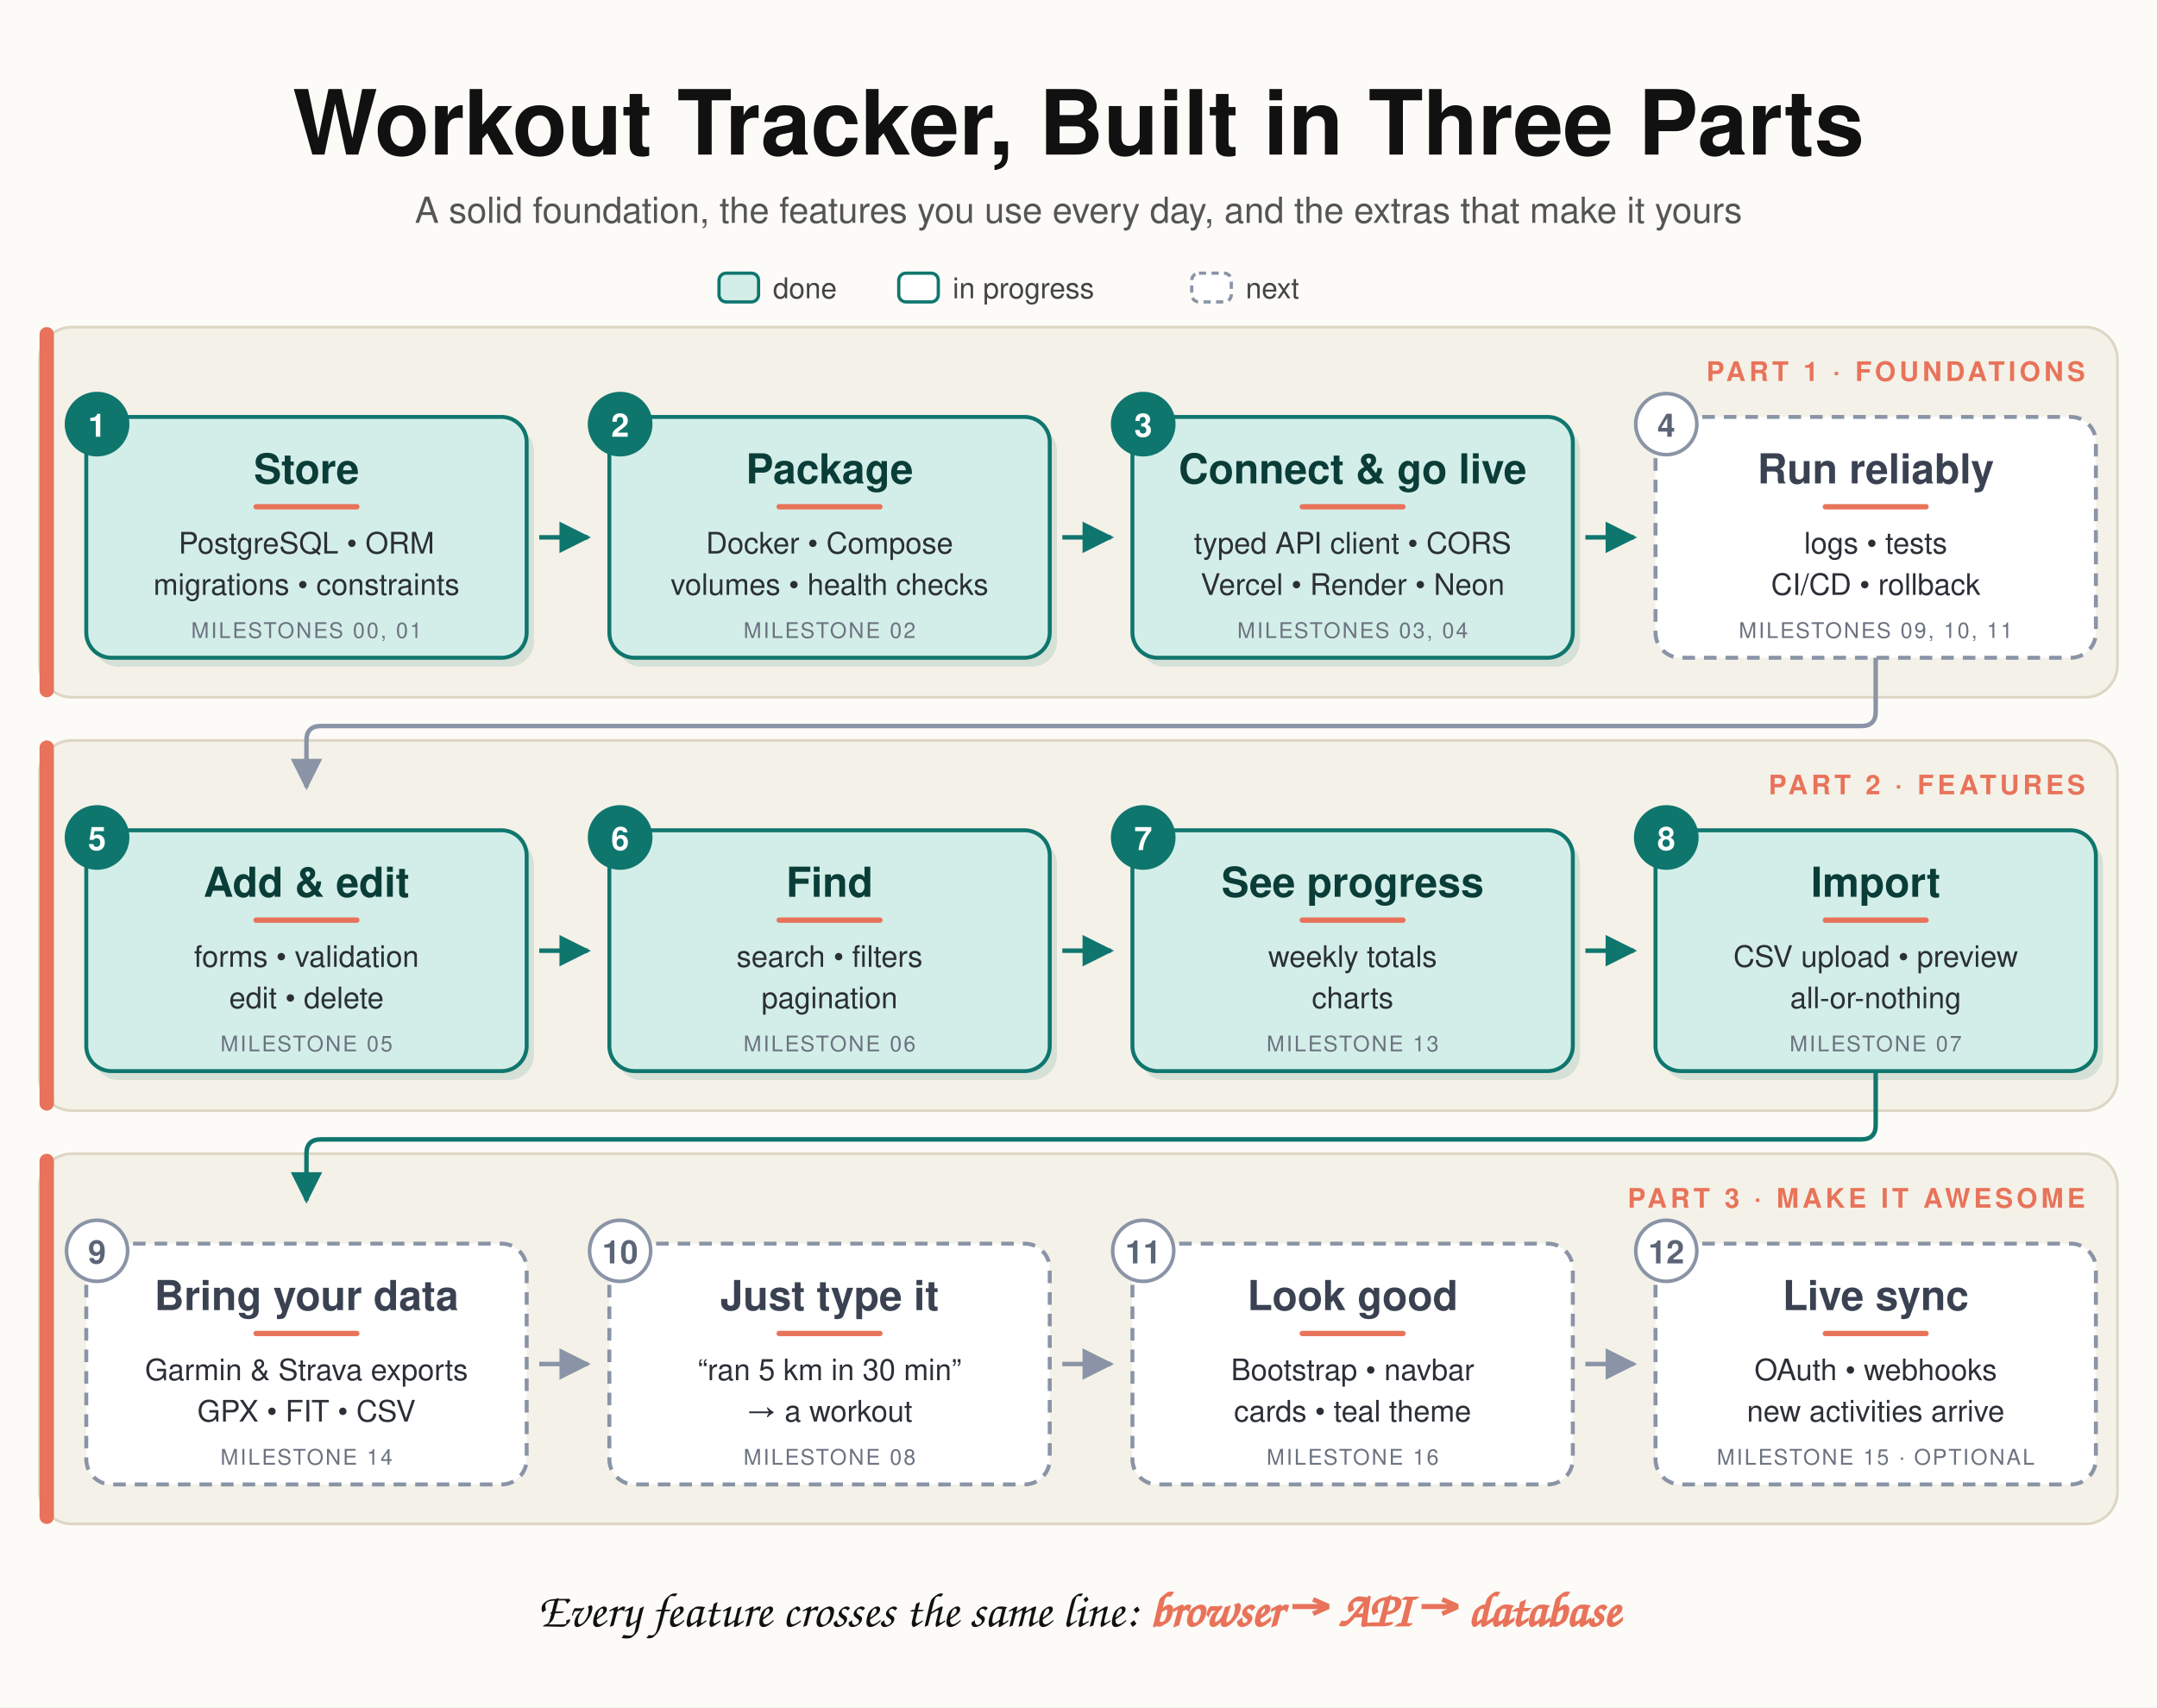
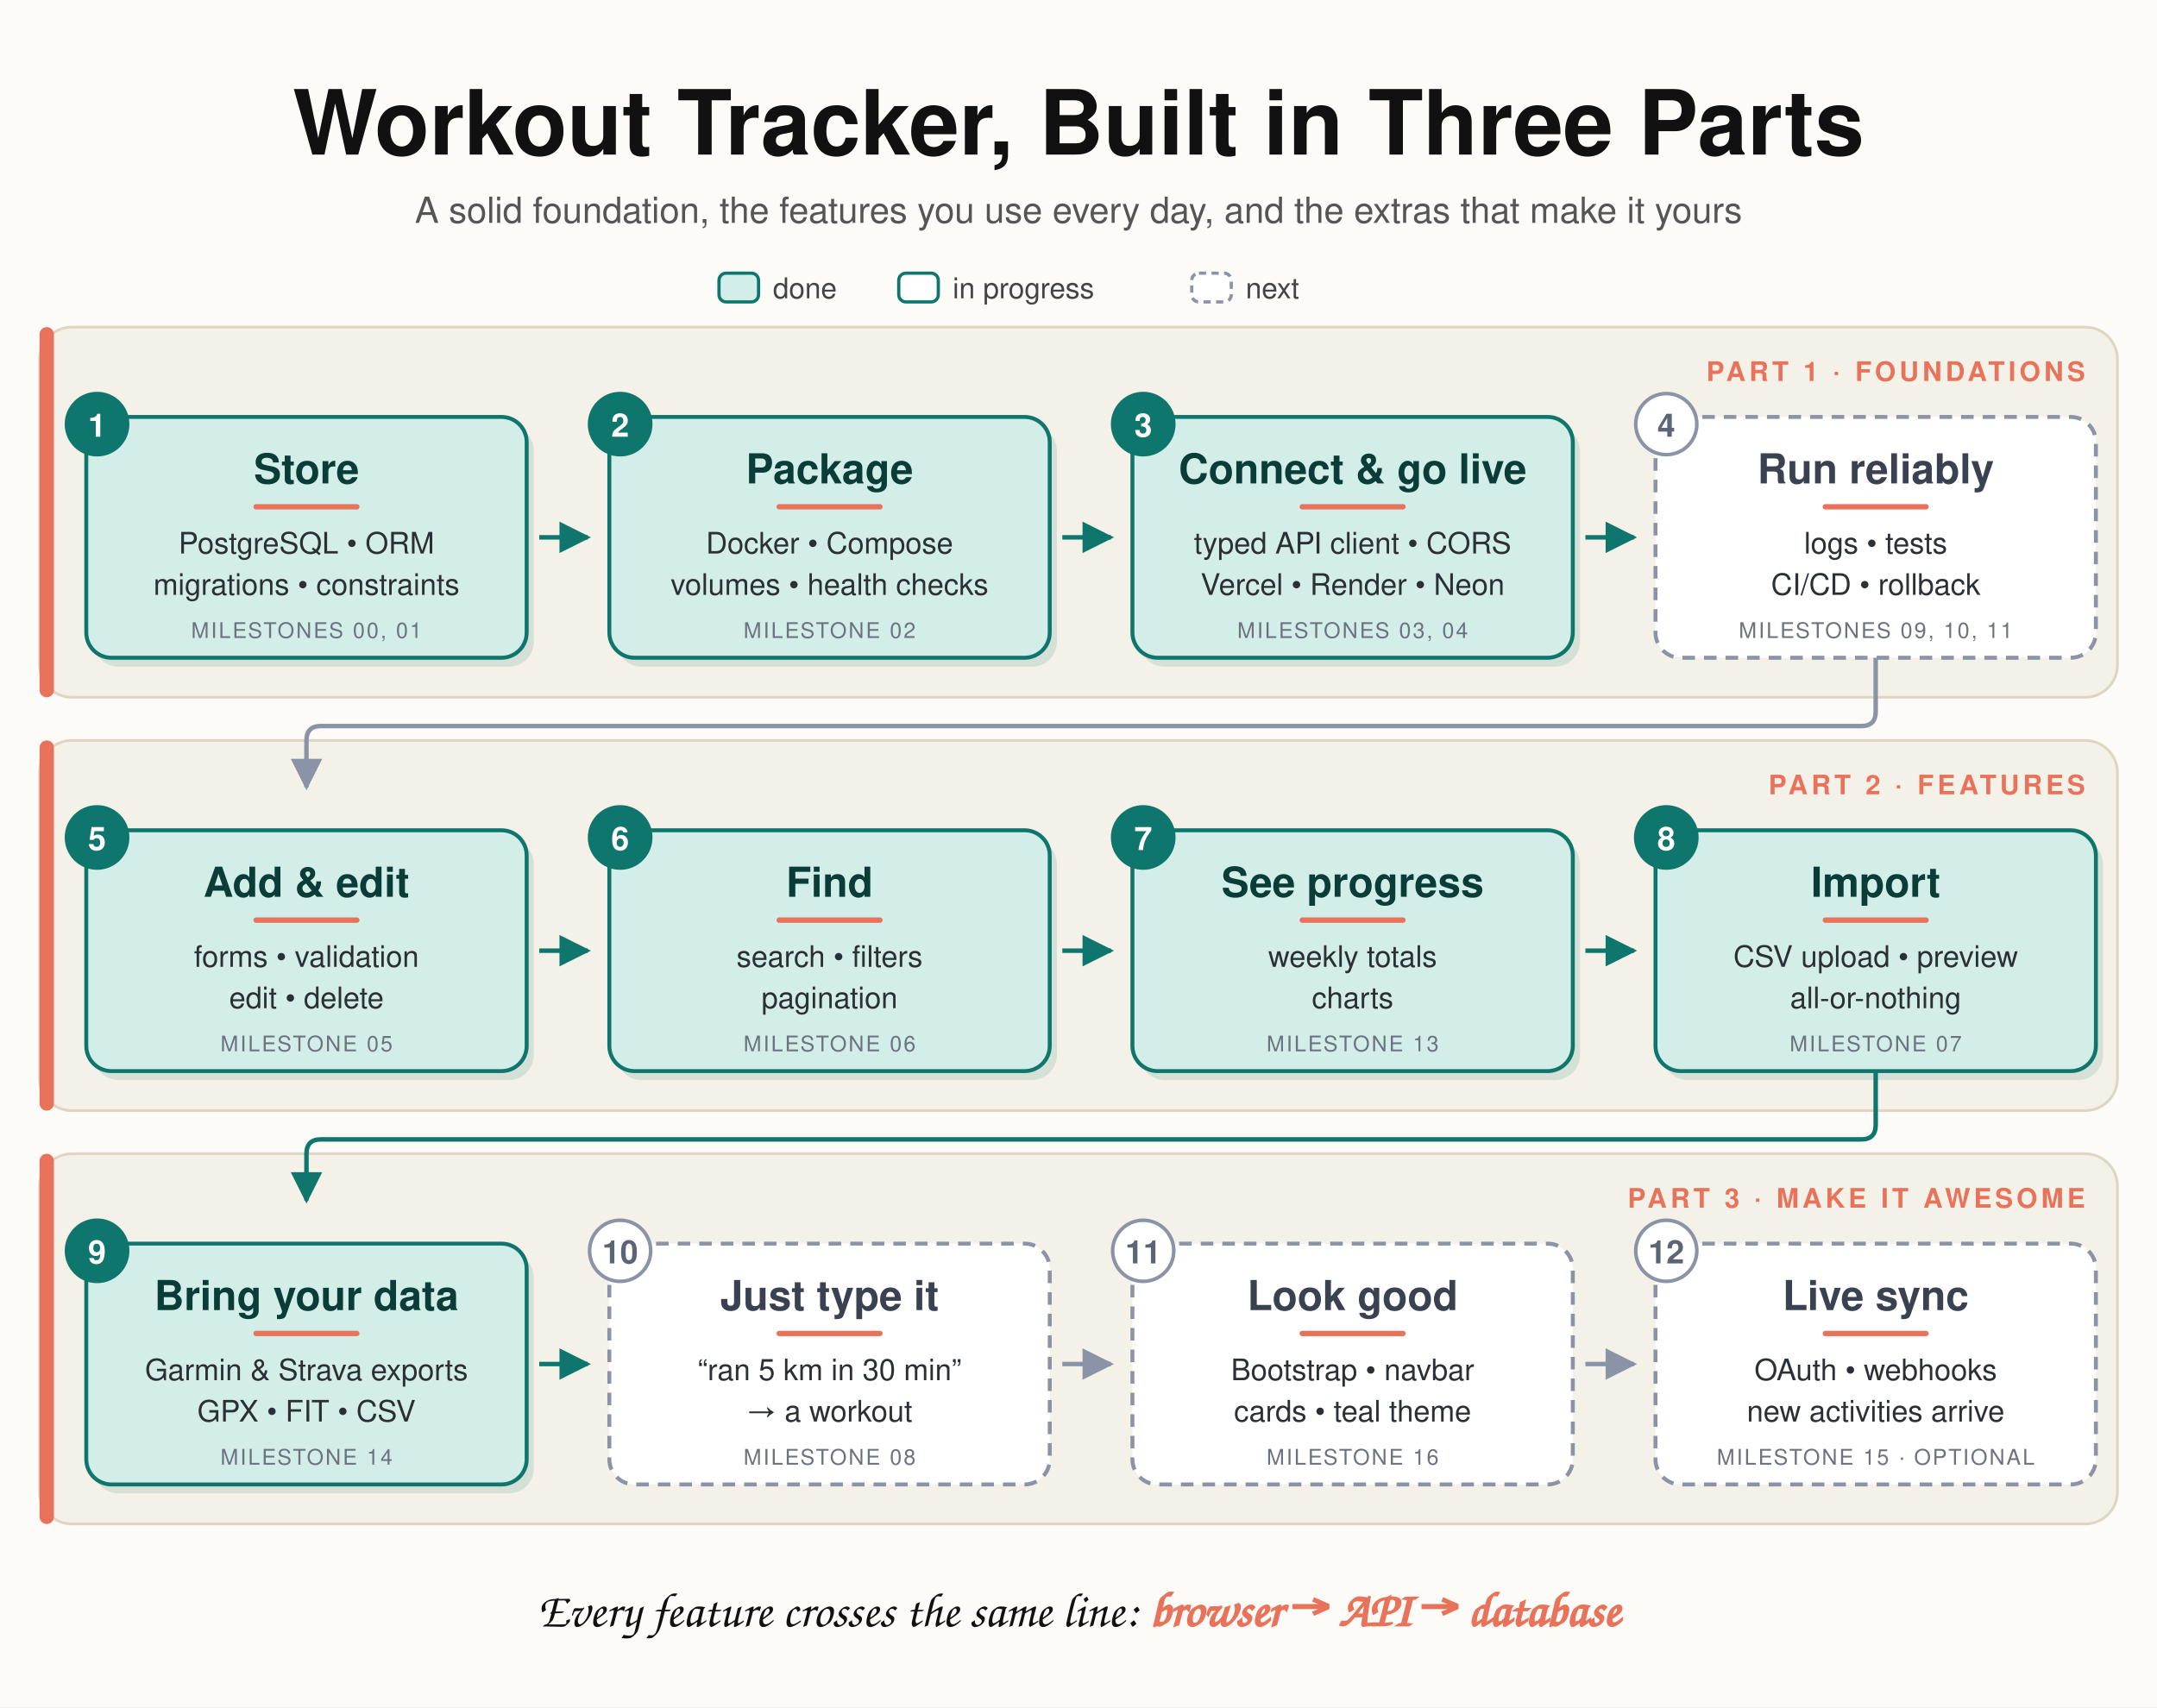
<svg xmlns="http://www.w3.org/2000/svg" viewBox="0 0 1200 950" width="1200" height="950">
  <defs>
    <marker id="a" viewBox="0 0 10 10" refX="9" refY="5" markerWidth="7" markerHeight="7" orient="auto">
      <path d="M0,0 L10,5 L0,10 z" fill="context-stroke" />
    </marker>
  </defs>
  <rect width="1200" height="950" fill="#fcfbf7" />
  <text x="600" y="86" text-anchor="middle" font-family="'Segoe UI',Helvetica,Arial,sans-serif" font-size="50" font-weight="900" fill="#111">Workout Tracker, Built in Three Parts</text>
  <text x="600" y="124" text-anchor="middle" font-family="'Segoe UI',Helvetica,Arial,sans-serif" font-size="20" fill="#555">A solid foundation, the features you use every day, and the extras that make it yours</text>
  <rect x="400" y="152" width="22" height="16" rx="4" fill="#d3eee8" stroke="#0f766e" stroke-width="1.8" />
  <text x="430" y="166" font-family="'Segoe UI',Helvetica,Arial,sans-serif" font-size="16" fill="#444">done</text>
  <rect x="500" y="152" width="22" height="16" rx="4" fill="#ffffff" stroke="#0f766e" stroke-width="1.8" />
  <text x="530" y="166" font-family="'Segoe UI',Helvetica,Arial,sans-serif" font-size="16" fill="#444">in progress</text>
  <rect x="663" y="152" width="22" height="16" rx="4" fill="#ffffff" stroke="#8a94a6" stroke-width="1.8" stroke-dasharray="4 3" />
  <text x="693" y="166" font-family="'Segoe UI',Helvetica,Arial,sans-serif" font-size="16" fill="#444">next</text>
  <rect x="22" y="182" width="1156" height="206" rx="18" fill="#f4f1e8" stroke="#ddd6c4" stroke-width="1.5" />
  <rect x="22" y="182" width="8" height="206" rx="4" fill="#e8735a" />
  <text x="1160" y="212" text-anchor="end" font-family="'Segoe UI',Helvetica,Arial,sans-serif" font-size="15" font-weight="700" letter-spacing="2" fill="#e8735a">PART 1 · FOUNDATIONS</text>
  <rect x="22" y="412" width="1156" height="206" rx="18" fill="#f4f1e8" stroke="#ddd6c4" stroke-width="1.5" />
  <rect x="22" y="412" width="8" height="206" rx="4" fill="#e8735a" />
  <text x="1160" y="442" text-anchor="end" font-family="'Segoe UI',Helvetica,Arial,sans-serif" font-size="15" font-weight="700" letter-spacing="2" fill="#e8735a">PART 2 · FEATURES</text>
  <rect x="22" y="642" width="1156" height="206" rx="18" fill="#f4f1e8" stroke="#ddd6c4" stroke-width="1.5" />
  <rect x="22" y="642" width="8" height="206" rx="4" fill="#e8735a" />
  <text x="1160" y="672" text-anchor="end" font-family="'Segoe UI',Helvetica,Arial,sans-serif" font-size="15" font-weight="700" letter-spacing="2" fill="#e8735a">PART 3 · MAKE IT AWESOME</text>
  <rect x="52" y="237" width="245" height="134" rx="14" fill="#0f766e22" />
  <rect x="48" y="232" width="245" height="134" rx="14" fill="#d3eee8" stroke="#0f766e" stroke-width="2.2" />
  <circle cx="54" cy="236" r="17" fill="#0f766e" stroke="#0f766e" stroke-width="2" />
  <text x="54" y="243" text-anchor="middle" font-family="'Segoe UI',Helvetica,Arial,sans-serif" font-size="18" font-weight="700" fill="#fff">1</text>
  <text x="170.5" y="269" text-anchor="middle" font-family="'Segoe UI',Helvetica,Arial,sans-serif" font-size="23" font-weight="700" fill="#0b3d38">Store</text>
  <line x1="142.5" y1="282" x2="198.5" y2="282" stroke="#e8735a" stroke-width="3" stroke-linecap="round" />
  <text x="170.5" y="308" text-anchor="middle" font-family="'Segoe UI',Helvetica,Arial,sans-serif" font-size="16.5" fill="#2b2f36">PostgreSQL • ORM</text>
  <text x="170.5" y="331" text-anchor="middle" font-family="'Segoe UI',Helvetica,Arial,sans-serif" font-size="16.5" fill="#2b2f36">migrations • constraints</text>
  <text x="170.5" y="355" text-anchor="middle" font-family="'Segoe UI',Helvetica,Arial,sans-serif" font-size="12" letter-spacing="1" fill="#6b7280">MILESTONES 00, 01</text>
  <line x1="300" y1="299.0" x2="327" y2="299.0" stroke="#0f766e" stroke-width="2.5" marker-end="url(#a)" />
  <rect x="343" y="237" width="245" height="134" rx="14" fill="#0f766e22" />
  <rect x="339" y="232" width="245" height="134" rx="14" fill="#d3eee8" stroke="#0f766e" stroke-width="2.2" />
  <circle cx="345" cy="236" r="17" fill="#0f766e" stroke="#0f766e" stroke-width="2" />
  <text x="345" y="243" text-anchor="middle" font-family="'Segoe UI',Helvetica,Arial,sans-serif" font-size="18" font-weight="700" fill="#fff">2</text>
  <text x="461.5" y="269" text-anchor="middle" font-family="'Segoe UI',Helvetica,Arial,sans-serif" font-size="23" font-weight="700" fill="#0b3d38">Package</text>
  <line x1="433.5" y1="282" x2="489.5" y2="282" stroke="#e8735a" stroke-width="3" stroke-linecap="round" />
  <text x="461.5" y="308" text-anchor="middle" font-family="'Segoe UI',Helvetica,Arial,sans-serif" font-size="16.5" fill="#2b2f36">Docker • Compose</text>
  <text x="461.5" y="331" text-anchor="middle" font-family="'Segoe UI',Helvetica,Arial,sans-serif" font-size="16.5" fill="#2b2f36">volumes • health checks</text>
  <text x="461.5" y="355" text-anchor="middle" font-family="'Segoe UI',Helvetica,Arial,sans-serif" font-size="12" letter-spacing="1" fill="#6b7280">MILESTONE 02</text>
  <line x1="591" y1="299.0" x2="618" y2="299.0" stroke="#0f766e" stroke-width="2.5" marker-end="url(#a)" />
  <rect x="634" y="237" width="245" height="134" rx="14" fill="#0f766e22" />
  <rect x="630" y="232" width="245" height="134" rx="14" fill="#d3eee8" stroke="#0f766e" stroke-width="2.2" />
  <circle cx="636" cy="236" r="17" fill="#0f766e" stroke="#0f766e" stroke-width="2" />
  <text x="636" y="243" text-anchor="middle" font-family="'Segoe UI',Helvetica,Arial,sans-serif" font-size="18" font-weight="700" fill="#fff">3</text>
  <text x="752.5" y="269" text-anchor="middle" font-family="'Segoe UI',Helvetica,Arial,sans-serif" font-size="23" font-weight="700" fill="#0b3d38">Connect &amp; go live</text>
  <line x1="724.5" y1="282" x2="780.5" y2="282" stroke="#e8735a" stroke-width="3" stroke-linecap="round" />
  <text x="752.5" y="308" text-anchor="middle" font-family="'Segoe UI',Helvetica,Arial,sans-serif" font-size="16.5" fill="#2b2f36">typed API client • CORS</text>
  <text x="752.5" y="331" text-anchor="middle" font-family="'Segoe UI',Helvetica,Arial,sans-serif" font-size="16.5" fill="#2b2f36">Vercel • Render • Neon</text>
  <text x="752.5" y="355" text-anchor="middle" font-family="'Segoe UI',Helvetica,Arial,sans-serif" font-size="12" letter-spacing="1" fill="#6b7280">MILESTONES 03, 04</text>
  <line x1="882" y1="299.0" x2="909" y2="299.0" stroke="#0f766e" stroke-width="2.5" marker-end="url(#a)" />
  <rect x="921" y="232" width="245" height="134" rx="14" fill="#ffffff" stroke="#8a94a6" stroke-width="2.2" stroke-dasharray="7 5" />
  <circle cx="927" cy="236" r="17" fill="#fff" stroke="#8a94a6" stroke-width="2" />
  <text x="927" y="243" text-anchor="middle" font-family="'Segoe UI',Helvetica,Arial,sans-serif" font-size="18" font-weight="700" fill="#5b6577">4</text>
  <text x="1043.5" y="269" text-anchor="middle" font-family="'Segoe UI',Helvetica,Arial,sans-serif" font-size="23" font-weight="700" fill="#3a4252">Run reliably</text>
  <line x1="1015.5" y1="282" x2="1071.5" y2="282" stroke="#e8735a" stroke-width="3" stroke-linecap="round" />
  <text x="1043.5" y="308" text-anchor="middle" font-family="'Segoe UI',Helvetica,Arial,sans-serif" font-size="16.5" fill="#2b2f36">logs • tests</text>
  <text x="1043.5" y="331" text-anchor="middle" font-family="'Segoe UI',Helvetica,Arial,sans-serif" font-size="16.5" fill="#2b2f36">CI/CD • rollback</text>
  <text x="1043.5" y="355" text-anchor="middle" font-family="'Segoe UI',Helvetica,Arial,sans-serif" font-size="12" letter-spacing="1" fill="#6b7280">MILESTONES 09, 10, 11</text>
  <path d="M1043.5,366 V396 Q1043.5,404 1035.5,404 H178.5 Q170.5,404 170.5,412 V438" fill="none" stroke="#8a94a6" stroke-width="2.5" marker-end="url(#a)" />
  <rect x="52" y="467" width="245" height="134" rx="14" fill="#0f766e22" />
  <rect x="48" y="462" width="245" height="134" rx="14" fill="#d3eee8" stroke="#0f766e" stroke-width="2.2" />
  <circle cx="54" cy="466" r="17" fill="#0f766e" stroke="#0f766e" stroke-width="2" />
  <text x="54" y="473" text-anchor="middle" font-family="'Segoe UI',Helvetica,Arial,sans-serif" font-size="18" font-weight="700" fill="#fff">5</text>
  <text x="170.5" y="499" text-anchor="middle" font-family="'Segoe UI',Helvetica,Arial,sans-serif" font-size="23" font-weight="700" fill="#0b3d38">Add &amp; edit</text>
  <line x1="142.5" y1="512" x2="198.5" y2="512" stroke="#e8735a" stroke-width="3" stroke-linecap="round" />
  <text x="170.5" y="538" text-anchor="middle" font-family="'Segoe UI',Helvetica,Arial,sans-serif" font-size="16.5" fill="#2b2f36">forms • validation</text>
  <text x="170.5" y="561" text-anchor="middle" font-family="'Segoe UI',Helvetica,Arial,sans-serif" font-size="16.5" fill="#2b2f36">edit • delete</text>
  <text x="170.5" y="585" text-anchor="middle" font-family="'Segoe UI',Helvetica,Arial,sans-serif" font-size="12" letter-spacing="1" fill="#6b7280">MILESTONE 05</text>
  <line x1="300" y1="529.0" x2="327" y2="529.0" stroke="#0f766e" stroke-width="2.5" marker-end="url(#a)" />
  <rect x="343" y="467" width="245" height="134" rx="14" fill="#0f766e22" />
  <rect x="339" y="462" width="245" height="134" rx="14" fill="#d3eee8" stroke="#0f766e" stroke-width="2.2" />
  <circle cx="345" cy="466" r="17" fill="#0f766e" stroke="#0f766e" stroke-width="2" />
  <text x="345" y="473" text-anchor="middle" font-family="'Segoe UI',Helvetica,Arial,sans-serif" font-size="18" font-weight="700" fill="#fff">6</text>
  <text x="461.5" y="499" text-anchor="middle" font-family="'Segoe UI',Helvetica,Arial,sans-serif" font-size="23" font-weight="700" fill="#0b3d38">Find</text>
  <line x1="433.5" y1="512" x2="489.5" y2="512" stroke="#e8735a" stroke-width="3" stroke-linecap="round" />
  <text x="461.5" y="538" text-anchor="middle" font-family="'Segoe UI',Helvetica,Arial,sans-serif" font-size="16.5" fill="#2b2f36">search • filters</text>
  <text x="461.5" y="561" text-anchor="middle" font-family="'Segoe UI',Helvetica,Arial,sans-serif" font-size="16.5" fill="#2b2f36">pagination</text>
  <text x="461.5" y="585" text-anchor="middle" font-family="'Segoe UI',Helvetica,Arial,sans-serif" font-size="12" letter-spacing="1" fill="#6b7280">MILESTONE 06</text>
  <line x1="591" y1="529.0" x2="618" y2="529.0" stroke="#0f766e" stroke-width="2.5" marker-end="url(#a)" />
  <rect x="634" y="467" width="245" height="134" rx="14" fill="#0f766e22" />
  <rect x="630" y="462" width="245" height="134" rx="14" fill="#d3eee8" stroke="#0f766e" stroke-width="2.2" />
  <circle cx="636" cy="466" r="17" fill="#0f766e" stroke="#0f766e" stroke-width="2" />
  <text x="636" y="473" text-anchor="middle" font-family="'Segoe UI',Helvetica,Arial,sans-serif" font-size="18" font-weight="700" fill="#fff">7</text>
  <text x="752.5" y="499" text-anchor="middle" font-family="'Segoe UI',Helvetica,Arial,sans-serif" font-size="23" font-weight="700" fill="#0b3d38">See progress</text>
  <line x1="724.5" y1="512" x2="780.5" y2="512" stroke="#e8735a" stroke-width="3" stroke-linecap="round" />
  <text x="752.5" y="538" text-anchor="middle" font-family="'Segoe UI',Helvetica,Arial,sans-serif" font-size="16.5" fill="#2b2f36">weekly totals</text>
  <text x="752.5" y="561" text-anchor="middle" font-family="'Segoe UI',Helvetica,Arial,sans-serif" font-size="16.5" fill="#2b2f36">charts</text>
  <text x="752.5" y="585" text-anchor="middle" font-family="'Segoe UI',Helvetica,Arial,sans-serif" font-size="12" letter-spacing="1" fill="#6b7280">MILESTONE 13</text>
  <line x1="882" y1="529.0" x2="909" y2="529.0" stroke="#0f766e" stroke-width="2.5" marker-end="url(#a)" />
  <rect x="925" y="467" width="245" height="134" rx="14" fill="#0f766e22" />
  <rect x="921" y="462" width="245" height="134" rx="14" fill="#d3eee8" stroke="#0f766e" stroke-width="2.2" />
  <circle cx="927" cy="466" r="17" fill="#0f766e" stroke="#0f766e" stroke-width="2" />
  <text x="927" y="473" text-anchor="middle" font-family="'Segoe UI',Helvetica,Arial,sans-serif" font-size="18" font-weight="700" fill="#fff">8</text>
  <text x="1043.5" y="499" text-anchor="middle" font-family="'Segoe UI',Helvetica,Arial,sans-serif" font-size="23" font-weight="700" fill="#0b3d38">Import</text>
  <line x1="1015.5" y1="512" x2="1071.5" y2="512" stroke="#e8735a" stroke-width="3" stroke-linecap="round" />
  <text x="1043.5" y="538" text-anchor="middle" font-family="'Segoe UI',Helvetica,Arial,sans-serif" font-size="16.5" fill="#2b2f36">CSV upload • preview</text>
  <text x="1043.5" y="561" text-anchor="middle" font-family="'Segoe UI',Helvetica,Arial,sans-serif" font-size="16.5" fill="#2b2f36">all-or-nothing</text>
  <text x="1043.5" y="585" text-anchor="middle" font-family="'Segoe UI',Helvetica,Arial,sans-serif" font-size="12" letter-spacing="1" fill="#6b7280">MILESTONE 07</text>
  <path d="M1043.5,596 V626 Q1043.5,634 1035.5,634 H178.5 Q170.5,634 170.5,642 V668" fill="none" stroke="#0f766e" stroke-width="2.5" marker-end="url(#a)" />
-   <rect x="48" y="692" width="245" height="134" rx="14" fill="#ffffff" stroke="#8a94a6" stroke-width="2.2" stroke-dasharray="7 5" />
-   <circle cx="54" cy="696" r="17" fill="#fff" stroke="#8a94a6" stroke-width="2" />
-   <text x="54" y="703" text-anchor="middle" font-family="'Segoe UI',Helvetica,Arial,sans-serif" font-size="18" font-weight="700" fill="#5b6577">9</text>
-   <text x="170.5" y="729" text-anchor="middle" font-family="'Segoe UI',Helvetica,Arial,sans-serif" font-size="23" font-weight="700" fill="#3a4252">Bring your data</text>
+   <rect x="52" y="697" width="245" height="134" rx="14" fill="#0f766e22" />
+   <rect x="48" y="692" width="245" height="134" rx="14" fill="#d3eee8" stroke="#0f766e" stroke-width="2.2" />
+   <circle cx="54" cy="696" r="17" fill="#0f766e" stroke="#0f766e" stroke-width="2" />
+   <text x="54" y="703" text-anchor="middle" font-family="'Segoe UI',Helvetica,Arial,sans-serif" font-size="18" font-weight="700" fill="#fff">9</text>
+   <text x="170.5" y="729" text-anchor="middle" font-family="'Segoe UI',Helvetica,Arial,sans-serif" font-size="23" font-weight="700" fill="#0b3d38">Bring your data</text>
  <line x1="142.5" y1="742" x2="198.5" y2="742" stroke="#e8735a" stroke-width="3" stroke-linecap="round" />
  <text x="170.5" y="768" text-anchor="middle" font-family="'Segoe UI',Helvetica,Arial,sans-serif" font-size="16.5" fill="#2b2f36">Garmin &amp; Strava exports</text>
  <text x="170.5" y="791" text-anchor="middle" font-family="'Segoe UI',Helvetica,Arial,sans-serif" font-size="16.5" fill="#2b2f36">GPX • FIT • CSV</text>
  <text x="170.5" y="815" text-anchor="middle" font-family="'Segoe UI',Helvetica,Arial,sans-serif" font-size="12" letter-spacing="1" fill="#6b7280">MILESTONE 14</text>
-   <line x1="300" y1="759.0" x2="327" y2="759.0" stroke="#8a94a6" stroke-width="2.5" marker-end="url(#a)" />
+   <line x1="300" y1="759.0" x2="327" y2="759.0" stroke="#0f766e" stroke-width="2.5" marker-end="url(#a)" />
  <rect x="339" y="692" width="245" height="134" rx="14" fill="#ffffff" stroke="#8a94a6" stroke-width="2.2" stroke-dasharray="7 5" />
  <circle cx="345" cy="696" r="17" fill="#fff" stroke="#8a94a6" stroke-width="2" />
  <text x="345" y="703" text-anchor="middle" font-family="'Segoe UI',Helvetica,Arial,sans-serif" font-size="18" font-weight="700" fill="#5b6577">10</text>
  <text x="461.5" y="729" text-anchor="middle" font-family="'Segoe UI',Helvetica,Arial,sans-serif" font-size="23" font-weight="700" fill="#3a4252">Just type it</text>
  <line x1="433.5" y1="742" x2="489.5" y2="742" stroke="#e8735a" stroke-width="3" stroke-linecap="round" />
  <text x="461.5" y="768" text-anchor="middle" font-family="'Segoe UI',Helvetica,Arial,sans-serif" font-size="16.5" fill="#2b2f36">“ran 5 km in 30 min”</text>
  <text x="461.5" y="791" text-anchor="middle" font-family="'Segoe UI',Helvetica,Arial,sans-serif" font-size="16.5" fill="#2b2f36">→ a workout</text>
  <text x="461.5" y="815" text-anchor="middle" font-family="'Segoe UI',Helvetica,Arial,sans-serif" font-size="12" letter-spacing="1" fill="#6b7280">MILESTONE 08</text>
  <line x1="591" y1="759.0" x2="618" y2="759.0" stroke="#8a94a6" stroke-width="2.5" marker-end="url(#a)" />
  <rect x="630" y="692" width="245" height="134" rx="14" fill="#ffffff" stroke="#8a94a6" stroke-width="2.2" stroke-dasharray="7 5" />
  <circle cx="636" cy="696" r="17" fill="#fff" stroke="#8a94a6" stroke-width="2" />
  <text x="636" y="703" text-anchor="middle" font-family="'Segoe UI',Helvetica,Arial,sans-serif" font-size="18" font-weight="700" fill="#5b6577">11</text>
  <text x="752.5" y="729" text-anchor="middle" font-family="'Segoe UI',Helvetica,Arial,sans-serif" font-size="23" font-weight="700" fill="#3a4252">Look good</text>
  <line x1="724.5" y1="742" x2="780.5" y2="742" stroke="#e8735a" stroke-width="3" stroke-linecap="round" />
  <text x="752.5" y="768" text-anchor="middle" font-family="'Segoe UI',Helvetica,Arial,sans-serif" font-size="16.5" fill="#2b2f36">Bootstrap • navbar</text>
  <text x="752.5" y="791" text-anchor="middle" font-family="'Segoe UI',Helvetica,Arial,sans-serif" font-size="16.5" fill="#2b2f36">cards • teal theme</text>
  <text x="752.5" y="815" text-anchor="middle" font-family="'Segoe UI',Helvetica,Arial,sans-serif" font-size="12" letter-spacing="1" fill="#6b7280">MILESTONE 16</text>
  <line x1="882" y1="759.0" x2="909" y2="759.0" stroke="#8a94a6" stroke-width="2.5" marker-end="url(#a)" />
  <rect x="921" y="692" width="245" height="134" rx="14" fill="#ffffff" stroke="#8a94a6" stroke-width="2.2" stroke-dasharray="7 5" />
  <circle cx="927" cy="696" r="17" fill="#fff" stroke="#8a94a6" stroke-width="2" />
  <text x="927" y="703" text-anchor="middle" font-family="'Segoe UI',Helvetica,Arial,sans-serif" font-size="18" font-weight="700" fill="#5b6577">12</text>
  <text x="1043.5" y="729" text-anchor="middle" font-family="'Segoe UI',Helvetica,Arial,sans-serif" font-size="23" font-weight="700" fill="#3a4252">Live sync</text>
  <line x1="1015.5" y1="742" x2="1071.5" y2="742" stroke="#e8735a" stroke-width="3" stroke-linecap="round" />
  <text x="1043.5" y="768" text-anchor="middle" font-family="'Segoe UI',Helvetica,Arial,sans-serif" font-size="16.5" fill="#2b2f36">OAuth • webhooks</text>
  <text x="1043.5" y="791" text-anchor="middle" font-family="'Segoe UI',Helvetica,Arial,sans-serif" font-size="16.5" fill="#2b2f36">new activities arrive</text>
  <text x="1043.5" y="815" text-anchor="middle" font-family="'Segoe UI',Helvetica,Arial,sans-serif" font-size="12" letter-spacing="1" fill="#6b7280">MILESTONE 15 · OPTIONAL</text>
  <text x="600" y="905" text-anchor="middle" font-family="'Segoe Print','Comic Sans MS','Bradley Hand',cursive" font-size="27" fill="#111">Every feature crosses the same line: <tspan fill="#e8735a" font-weight="700">browser → API → database</tspan>
  </text>
</svg>
